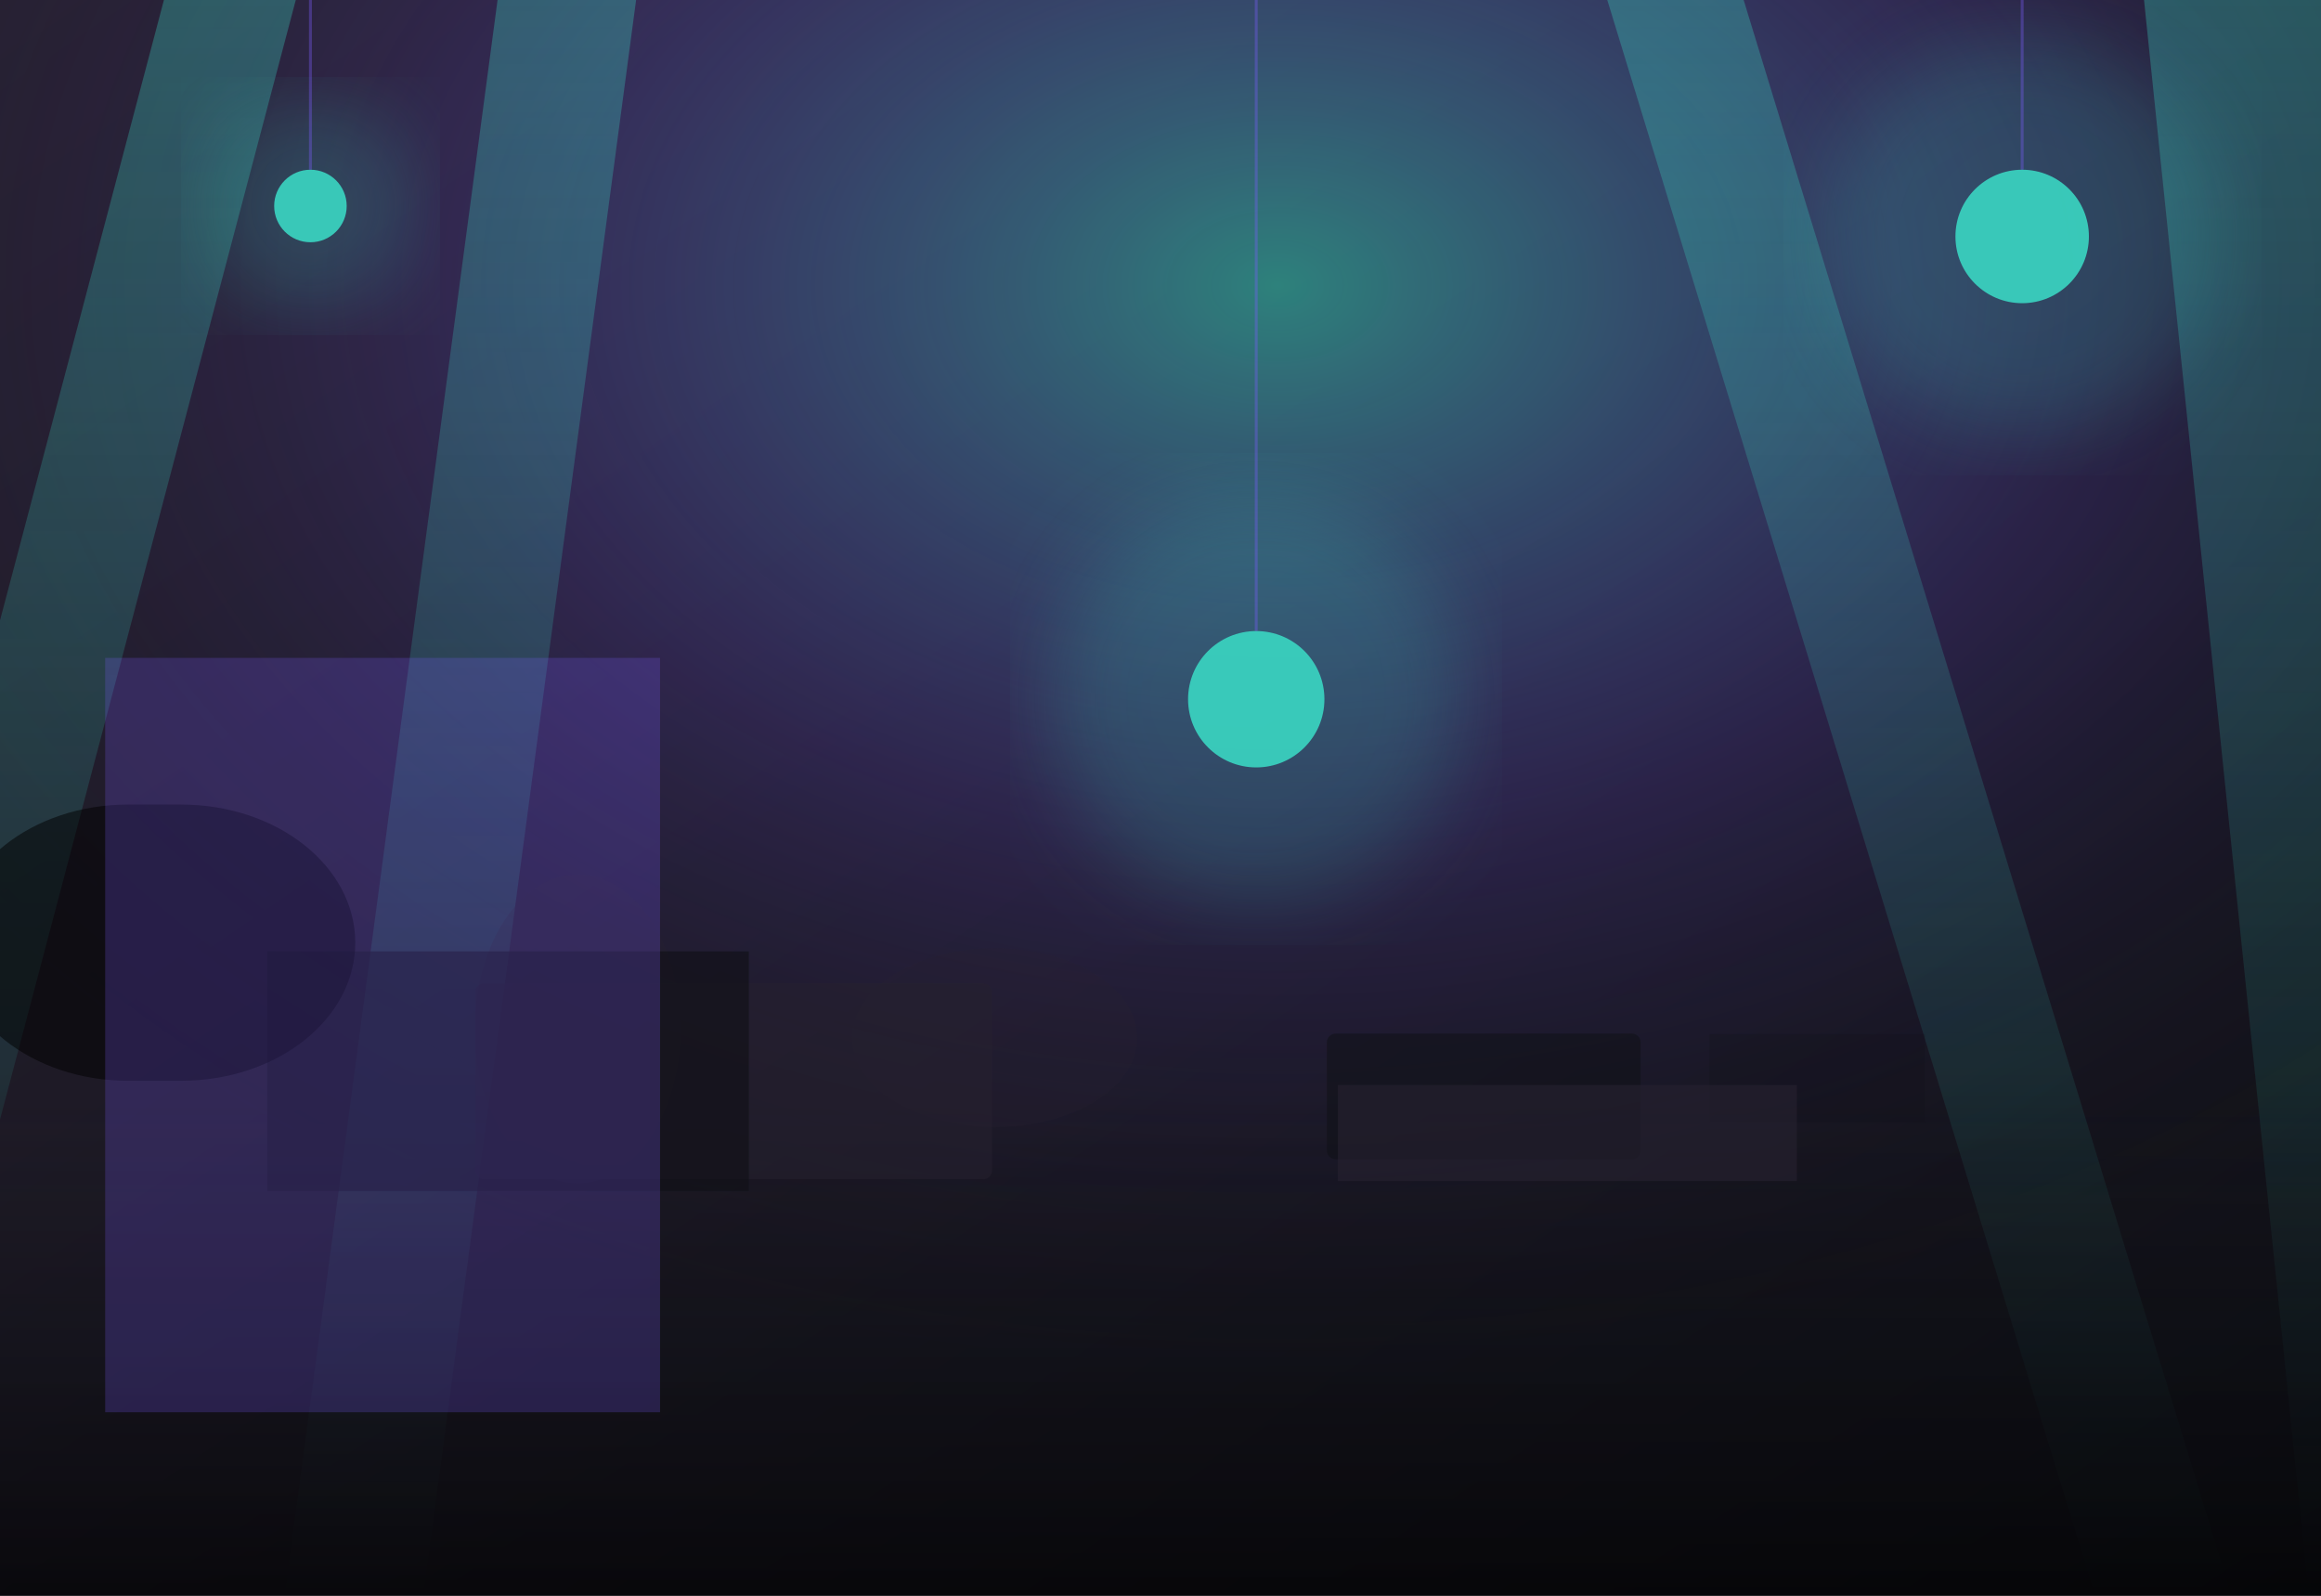
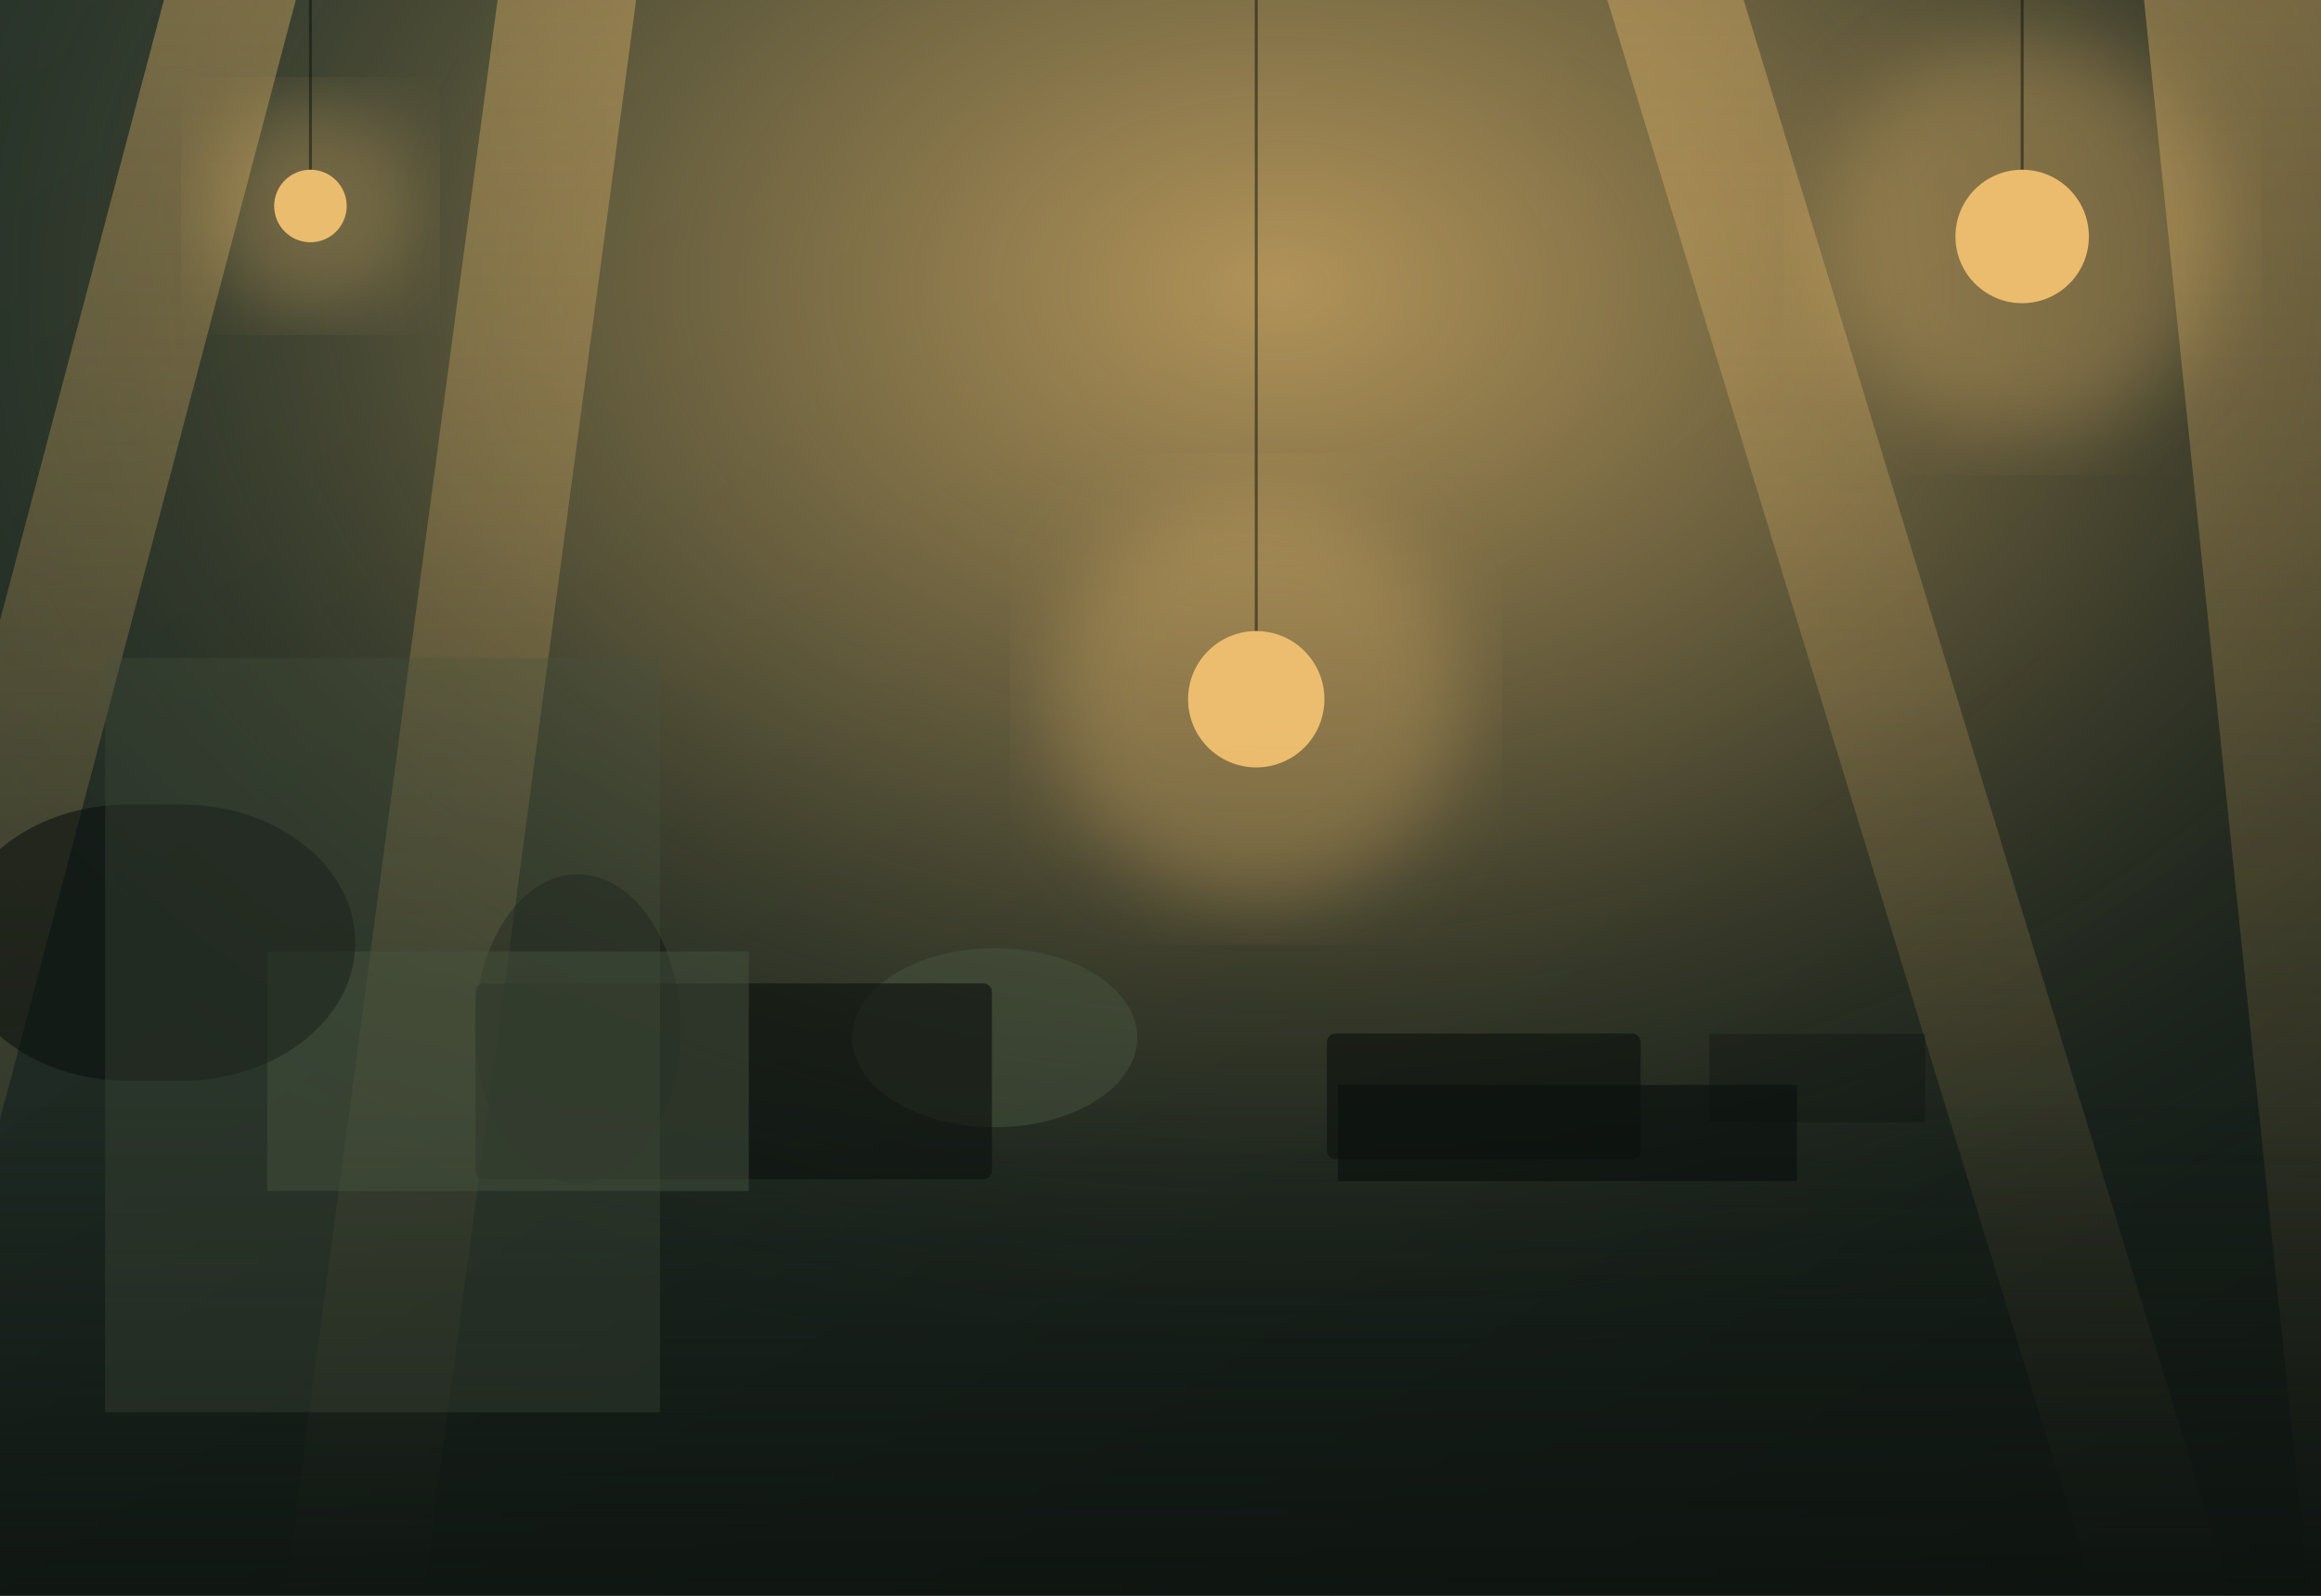
<svg xmlns="http://www.w3.org/2000/svg" viewBox="0 0 1600 1100" width="1600" height="1100" role="img" aria-label="hero-02 placeholder render">
  <defs>
    <linearGradient id="bg" x1="0" y1="0" x2="1" y2="1">
-       <stop offset="0" stop-color="#26202f" />
-       <stop offset="1" stop-color="#0f1016" />
+       <stop offset="0" stop-color="#233129" />
+       <stop offset="1" stop-color="#141c17" />
    </linearGradient>
    <radialGradient id="glow" cx="0.55" cy="0.18" r="0.7">
-       <stop offset="0" stop-color="#3ad6c2" stop-opacity="0.55" />
-       <stop offset="0.5" stop-color="#7c5cff" stop-opacity="0.18" />
-       <stop offset="1" stop-color="#0f1016" stop-opacity="0" />
+       <stop offset="0" stop-color="#f0c070" stop-opacity="0.7" />
+       <stop offset="0.5" stop-color="#f0c070" stop-opacity="0.25" />
+       <stop offset="1" stop-color="#141c17" stop-opacity="0" />
    </radialGradient>
    <linearGradient id="shaft" x1="0" y1="0" x2="0" y2="1">
-       <stop offset="0" stop-color="#3ad6c2" stop-opacity="0.35" />
-       <stop offset="1" stop-color="#3ad6c2" stop-opacity="0" />
+       <stop offset="0" stop-color="#f0c070" stop-opacity="0.4" />
+       <stop offset="1" stop-color="#f0c070" stop-opacity="0" />
    </linearGradient>
    <linearGradient id="floor" x1="0" y1="0" x2="0" y2="1">
-       <stop offset="0" stop-color="#0f1016" stop-opacity="0" />
-       <stop offset="1" stop-color="#000" stop-opacity="0.65" />
+       <stop offset="0" stop-color="#0b100d" stop-opacity="0" />
+       <stop offset="1" stop-color="#0b100d" stop-opacity="0.7" />
    </linearGradient>
    <filter id="grain">
      <feTurbulence type="fractalNoise" baseFrequency="0.9" numOctaves="2" seed="101" stitchTiles="stitch" />
      <feColorMatrix type="saturate" values="0" />
      <feComponentTransfer>
-         <feFuncA type="linear" slope="0.14" />
+         <feFuncA type="linear" slope="0.12" />
      </feComponentTransfer>
      <feBlend in2="SourceGraphic" mode="overlay" />
    </filter>
    <filter id="soft">
      <feGaussianBlur stdDeviation="28" />
    </filter>
  </defs>
  <rect x="0.0" y="0.0" width="1600.0" height="1100.0" fill="url(#bg)" opacity="1.00" rx="0" />
  <rect x="0.0" y="0.0" width="1600.0" height="1100.0" fill="url(#glow)" opacity="1.00" rx="0" />
  <g transform="translate(1478 0) skewX(5.9)">
    <rect x="0.0" y="0.0" width="134.7" height="1100.0" fill="url(#shaft)" opacity="0.90" rx="0" />
  </g>
  <g transform="translate(343 0) skewX(-7.6)">
    <rect x="0.0" y="0.0" width="95.5" height="1100.0" fill="url(#shaft)" opacity="0.90" rx="0" />
  </g>
  <g transform="translate(1108 0) skewX(17.0)">
    <rect x="0.0" y="0.0" width="94.0" height="1100.0" fill="url(#shaft)" opacity="0.90" rx="0" />
  </g>
  <g transform="translate(113 0) skewX(-14.8)">
    <rect x="0.0" y="0.0" width="90.9" height="1100.0" fill="url(#shaft)" opacity="0.90" rx="0" />
  </g>
  <rect x="0.0" y="756.6" width="1600.0" height="343.4" fill="url(#floor)" opacity="1.00" rx="0" />
-   <rect x="327.4" y="602.7" width="141.7" height="213.0" fill="#26202f" opacity="0.34" rx="120" />
-   <rect x="914.7" y="712.5" width="216.3" height="86.6" fill="#0f1016" opacity="0.55" rx="6" />
-   <rect x="587.4" y="653.6" width="196.6" height="123.4" fill="#26202f" opacity="0.25" rx="120" />
-   <rect x="1178.5" y="712.8" width="148.5" height="60.8" fill="#0f1016" opacity="0.25" rx="0" />
-   <rect x="327.7" y="677.9" width="356.1" height="135.0" fill="#26202f" opacity="0.56" rx="6" />
-   <rect x="184.2" y="655.8" width="332.0" height="165.2" fill="#0f1016" opacity="0.64" rx="0" />
-   <rect x="-31.7" y="554.6" width="276.6" height="190.4" fill="#000" opacity="0.51" rx="120" />
-   <rect x="922.3" y="747.9" width="316.4" height="66.2" fill="#26202f" opacity="0.61" rx="0" />
-   <circle cx="1394" cy="163" r="137" fill="#3ad6c2" opacity="0.18" filter="url(#soft)" />
-   <line x1="1394" y1="0" x2="1394" y2="117" stroke="#7c5cff" stroke-opacity="0.35" stroke-width="2" />
-   <circle cx="1394" cy="163" r="46" fill="#3ad6c2" opacity="0.9" />
-   <circle cx="866" cy="482" r="141" fill="#3ad6c2" opacity="0.18" filter="url(#soft)" />
-   <line x1="866" y1="0" x2="866" y2="435" stroke="#7c5cff" stroke-opacity="0.35" stroke-width="2" />
-   <circle cx="866" cy="482" r="47" fill="#3ad6c2" opacity="0.9" />
-   <circle cx="214" cy="142" r="74" fill="#3ad6c2" opacity="0.18" filter="url(#soft)" />
-   <line x1="214" y1="0" x2="214" y2="117" stroke="#7c5cff" stroke-opacity="0.35" stroke-width="2" />
-   <circle cx="214" cy="142" r="25" fill="#3ad6c2" opacity="0.9" />
-   <rect x="72.5" y="453.5" width="382.5" height="520.0" fill="#7c5cff" opacity="0.22" rx="0" />
-   <rect x="0.0" y="0.0" width="1600.0" height="1100.0" fill="#000" opacity="0.00" rx="0" />
-   <rect width="1600" height="1100" fill="#0f1016" opacity="0.001" filter="url(#grain)" />
+   <rect x="327.4" y="602.7" width="141.7" height="213.0" fill="#0b100d" opacity="0.43" rx="120" />
+   <rect x="914.7" y="712.5" width="216.3" height="86.6" fill="#0b100d" opacity="0.62" rx="6" />
+   <rect x="587.4" y="653.6" width="196.6" height="123.4" fill="#46523d" opacity="0.52" rx="120" />
+   <rect x="1178.5" y="712.8" width="148.5" height="60.8" fill="#0b100d" opacity="0.35" rx="0" />
+   <rect x="327.7" y="677.9" width="356.1" height="135.0" fill="#0b100d" opacity="0.62" rx="6" />
+   <rect x="184.2" y="655.8" width="332.0" height="165.2" fill="#46523d" opacity="0.47" rx="0" />
+   <rect x="-31.7" y="554.6" width="276.6" height="190.4" fill="#0b100d" opacity="0.58" rx="120" />
+   <rect x="922.3" y="747.9" width="316.4" height="66.2" fill="#0b100d" opacity="0.67" rx="0" />
+   <circle cx="1394" cy="163" r="137" fill="#f0c070" opacity="0.28" filter="url(#soft)" />
+   <line x1="1394" y1="0" x2="1394" y2="117" stroke="#0b100d" stroke-opacity="0.5" stroke-width="2" />
+   <circle cx="1394" cy="163" r="46" fill="#f0c070" opacity="0.95" />
+   <circle cx="866" cy="482" r="141" fill="#f0c070" opacity="0.28" filter="url(#soft)" />
+   <line x1="866" y1="0" x2="866" y2="435" stroke="#0b100d" stroke-opacity="0.5" stroke-width="2" />
+   <circle cx="866" cy="482" r="47" fill="#f0c070" opacity="0.95" />
+   <circle cx="214" cy="142" r="74" fill="#f0c070" opacity="0.28" filter="url(#soft)" />
+   <line x1="214" y1="0" x2="214" y2="117" stroke="#0b100d" stroke-opacity="0.5" stroke-width="2" />
+   <circle cx="214" cy="142" r="25" fill="#f0c070" opacity="0.95" />
+   <rect x="72.5" y="453.5" width="382.5" height="520.0" fill="#46523d" opacity="0.30" rx="0" />
+   <rect width="1600" height="1100" fill="#141c17" opacity="0.001" filter="url(#grain)" />
</svg>
